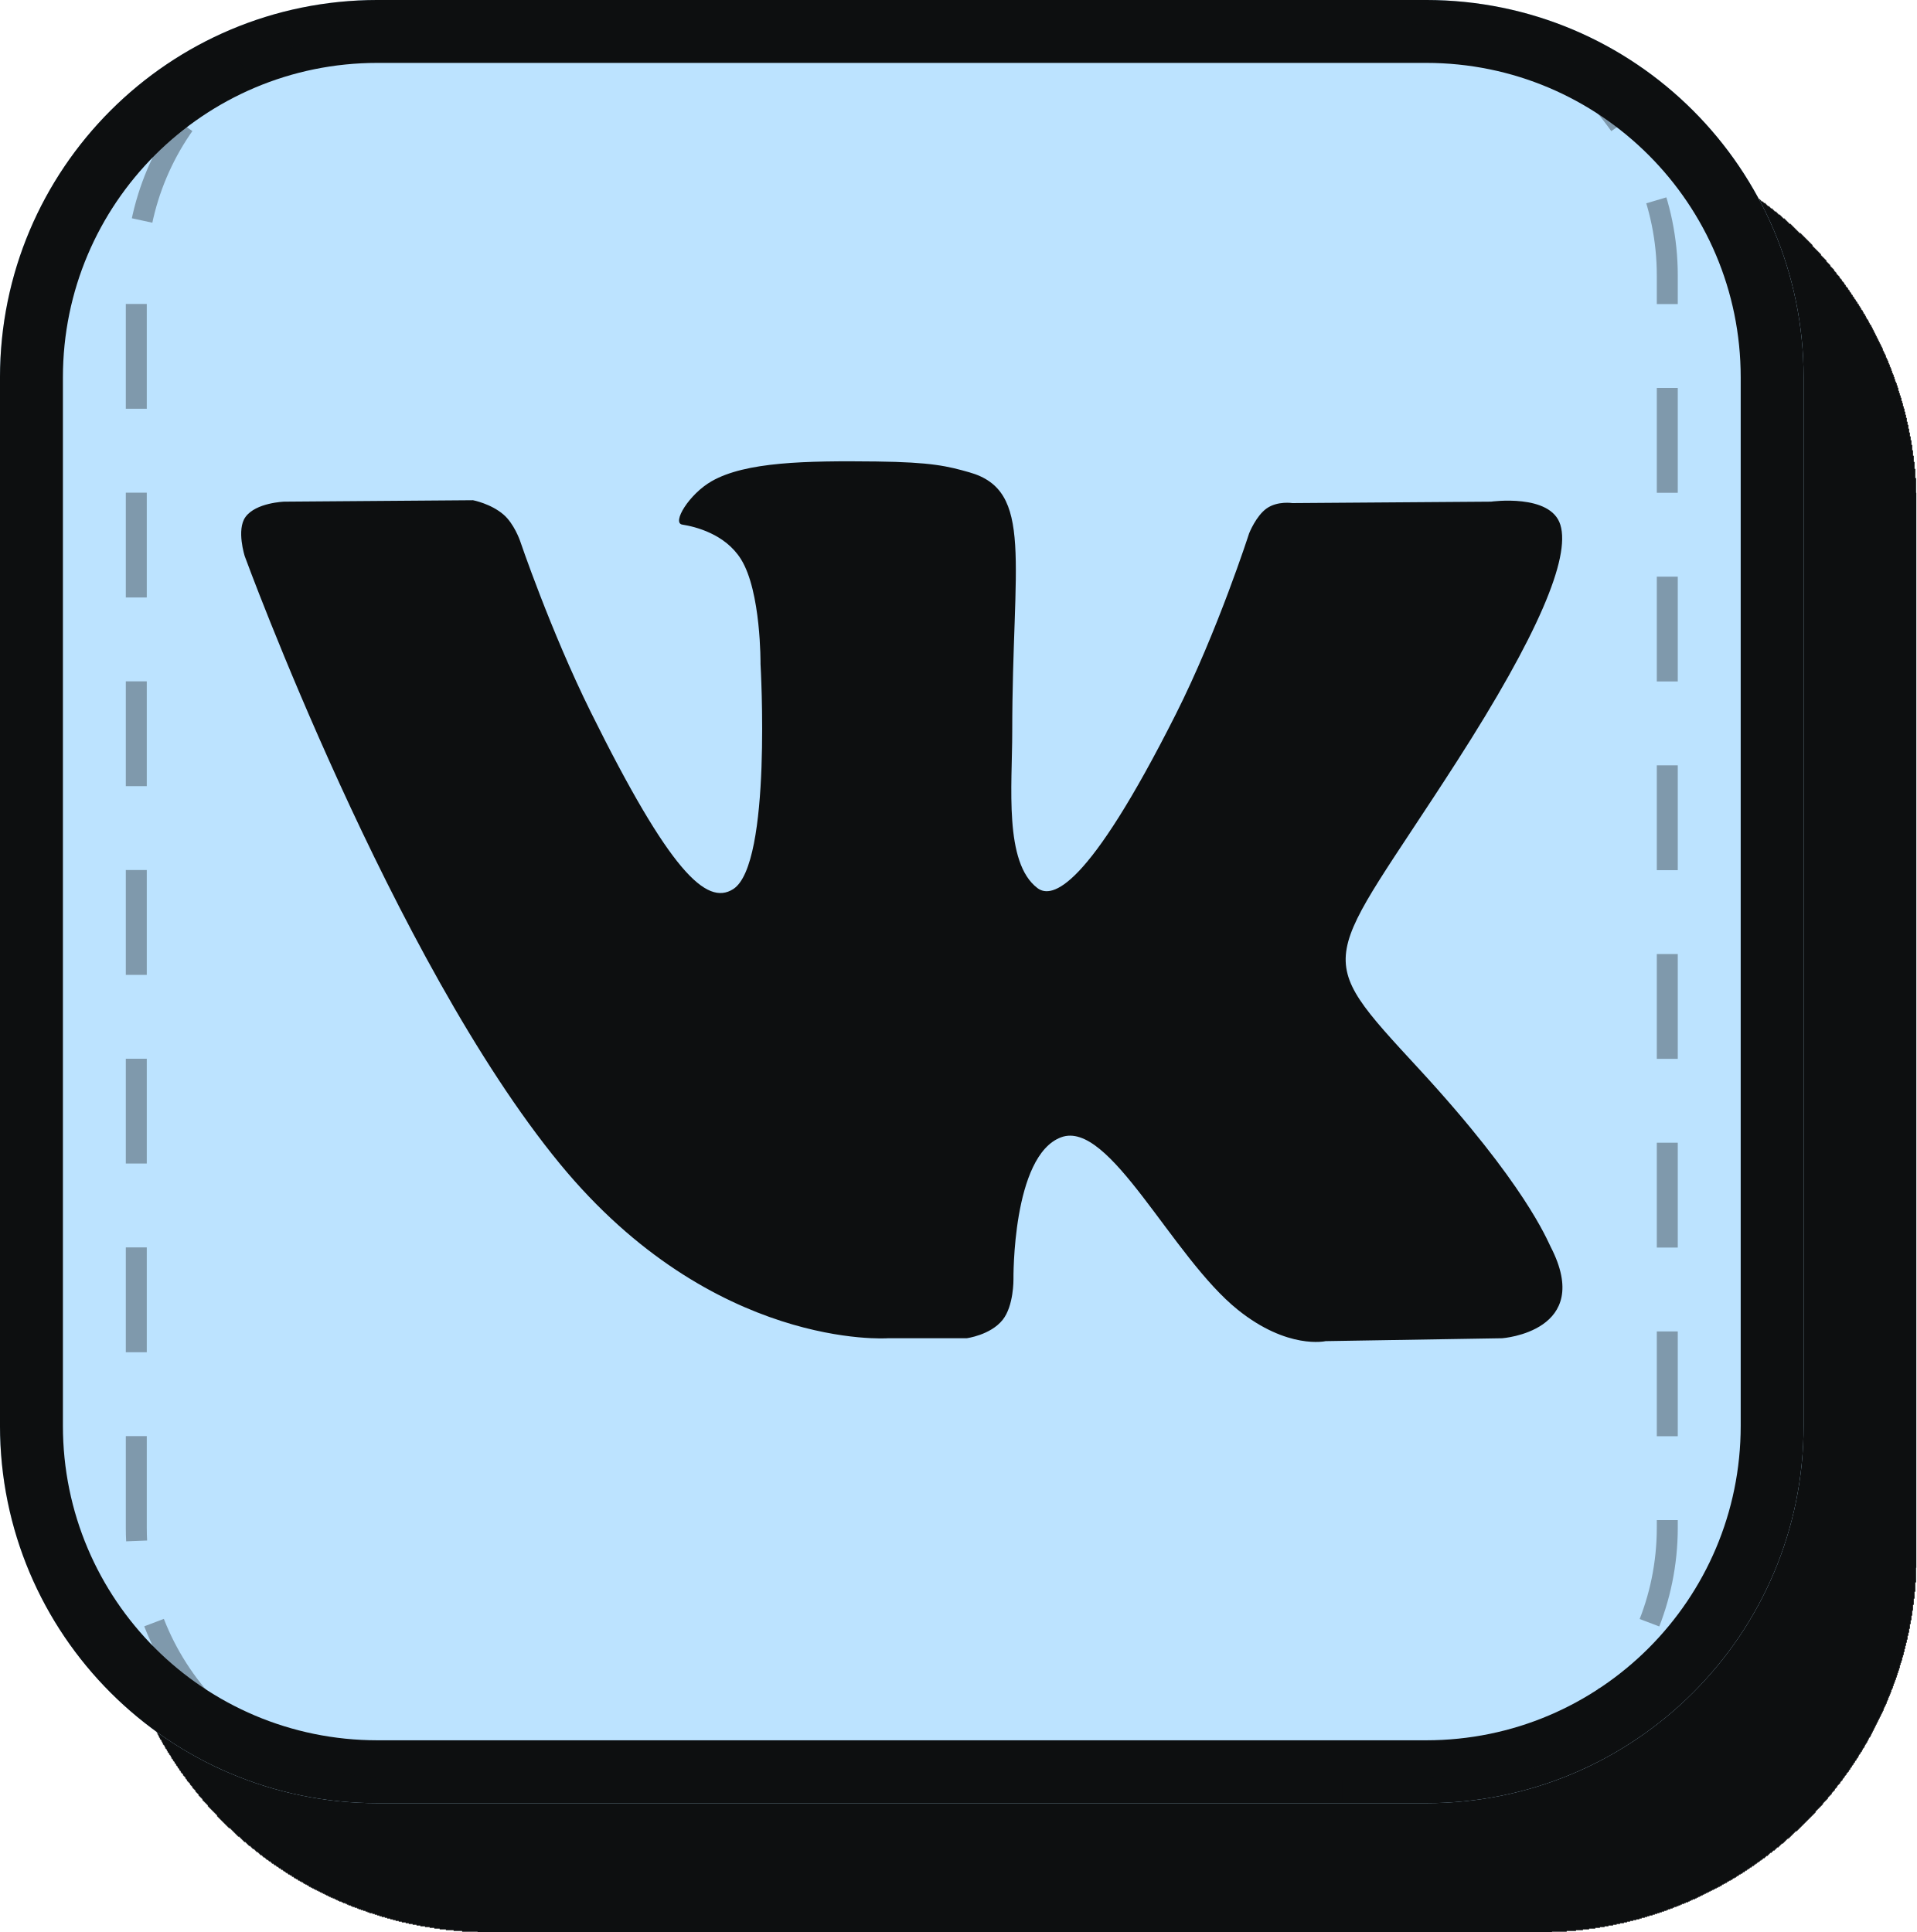
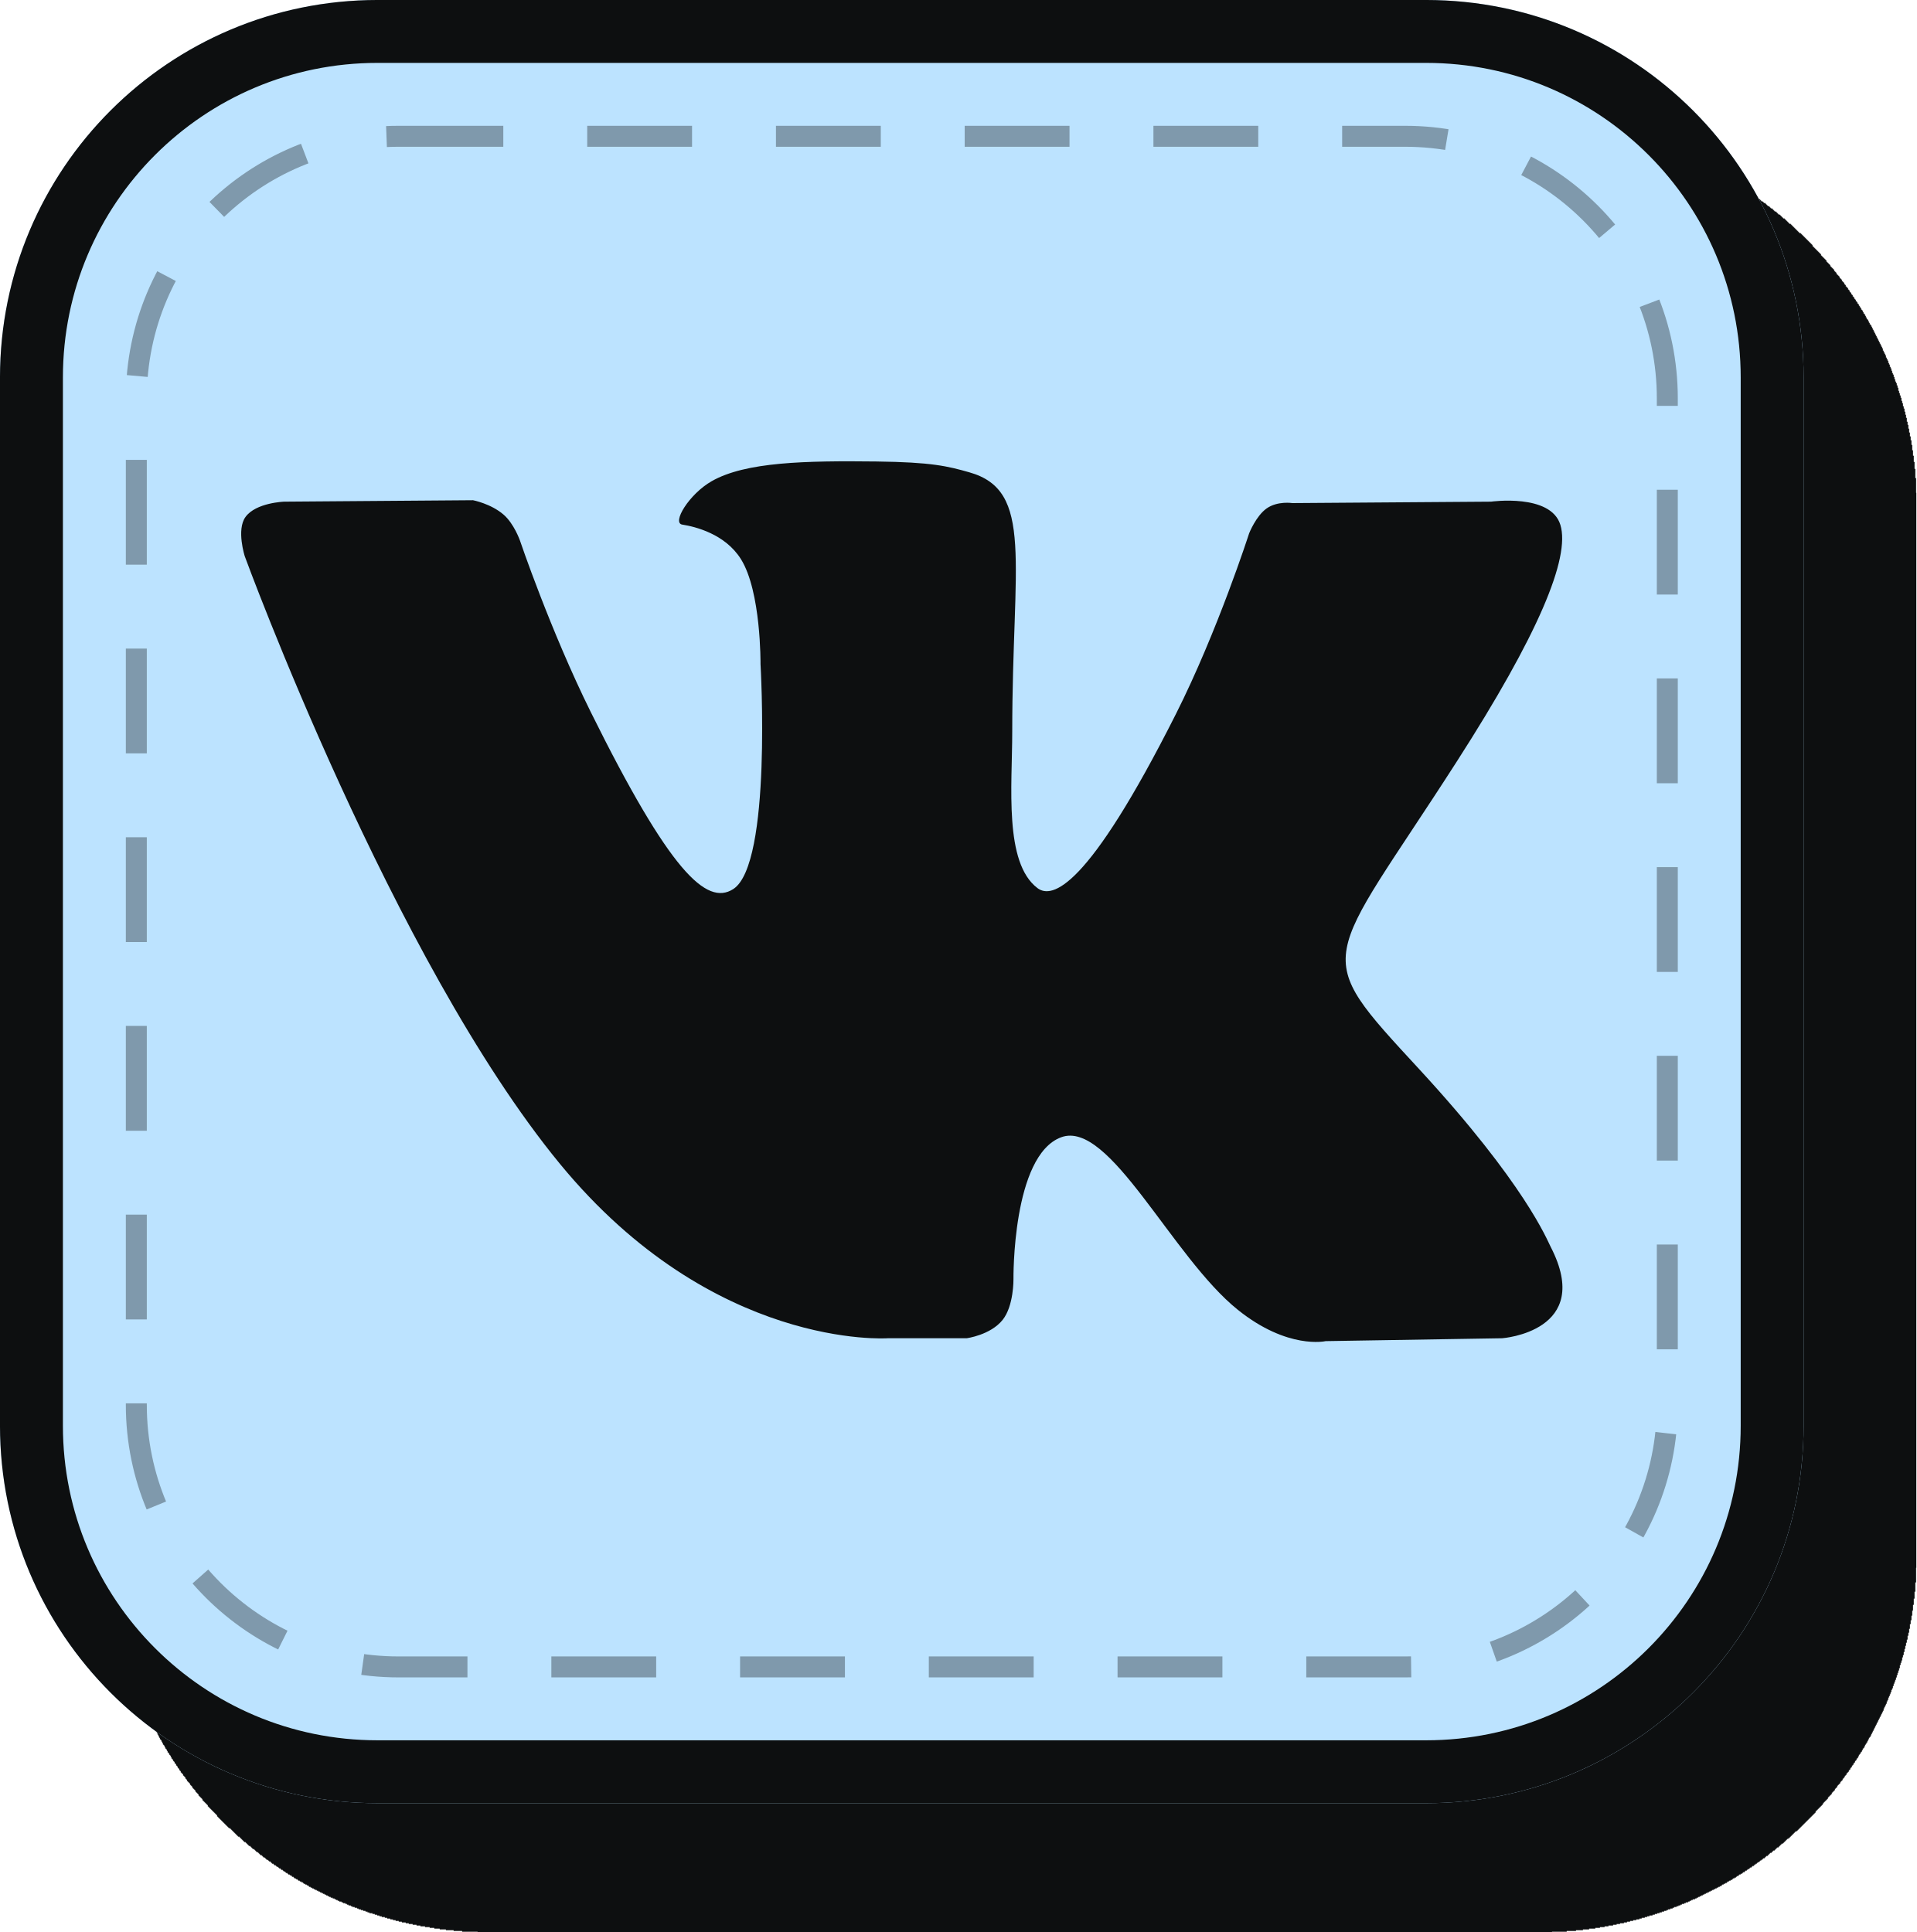
<svg xmlns="http://www.w3.org/2000/svg" width="119" height="120" viewBox="0 0 119 120" fill="none">
  <g id="social/vk" filter="url(#filter0_d_0_1)">
    <rect width="112" height="112" rx="23.442" fill="#BCE3FF" />
    <rect x="1.953" y="1.953" width="108.093" height="108.093" rx="21.488" stroke="#0D0F10" stroke-width="3.907" />
-     <rect id="stitch" opacity="0.35" x="0.651" y="-0.651" width="95.07" height="110.326" rx="16.279" transform="matrix(1 0 0 -1 7.8125 110.51)" stroke="#0D0F10" stroke-width="1.302" stroke-dasharray="6.51 5.21" />
+     <rect id="stitch" opacity="0.35" x="8.465" y="8.465" width="95.07" height="95.07" rx="16.279" stroke="#0D0F10" stroke-width="1.302" stroke-dasharray="6.51 5.21" />
    <g id="icon">
      <path fill-rule="evenodd" clip-rule="evenodd" d="M87.956 66.222C87.956 66.222 87.956 66.222 87.956 66.222V66.222Z" fill="#0D0F10" />
      <path d="M60.023 83.121C60.023 83.121 61.504 82.929 62.263 81.977C62.957 81.105 62.933 79.459 62.933 79.459C62.933 79.459 62.841 71.773 65.894 70.638C68.904 69.522 72.769 78.071 76.87 81.358C79.968 83.844 82.319 83.3 82.319 83.3L93.278 83.121C93.278 83.121 99.009 82.709 96.292 77.443C96.067 77.011 94.707 73.546 88.146 66.427C81.272 58.976 82.195 60.181 90.469 47.29C95.51 39.44 97.524 34.648 96.894 32.598C96.296 30.638 92.588 31.159 92.588 31.159L80.252 31.248C80.252 31.248 79.338 31.102 78.659 31.576C77.997 32.04 77.568 33.124 77.568 33.124C77.568 33.124 75.618 39.196 73.013 44.364C67.52 55.262 65.325 55.839 64.426 55.163C62.335 53.583 62.857 48.824 62.857 45.443C62.857 34.877 64.229 30.474 60.188 29.335C58.848 28.955 57.861 28.706 54.429 28.664C50.027 28.613 46.303 28.683 44.193 29.888C42.788 30.69 41.705 32.481 42.367 32.584C43.181 32.711 45.027 33.166 46.006 34.723C47.27 36.734 47.226 41.246 47.226 41.246C47.226 41.246 47.953 53.682 45.529 55.224C43.868 56.284 41.588 54.123 36.688 44.233C34.18 39.168 32.286 33.569 32.286 33.569C32.286 33.569 31.921 32.523 31.267 31.961C30.477 31.281 29.373 31.07 29.373 31.07L17.651 31.159C17.651 31.159 15.89 31.215 15.244 32.111C14.67 32.903 15.199 34.549 15.199 34.549C15.199 34.549 24.377 59.642 34.77 72.289C44.301 83.881 55.12 83.121 55.12 83.121H60.023Z" fill="#0D0F10" />
    </g>
  </g>
  <defs>
    <filter id="filter0_d_0_1" x="0" y="0" width="119" height="120" filterUnits="userSpaceOnUse" color-interpolation-filters="sRGB">
      <feFlood flood-opacity="0" result="BackgroundImageFix" />
      <feColorMatrix in="SourceAlpha" type="matrix" values="0 0 0 0 0 0 0 0 0 0 0 0 0 0 0 0 0 0 127 0" result="hardAlpha" />
      <feOffset dx="7" dy="8" />
      <feColorMatrix type="matrix" values="0 0 0 0 0.051 0 0 0 0 0.059 0 0 0 0 0.063 0 0 0 1 0" />
      <feBlend mode="normal" in2="BackgroundImageFix" result="effect1_dropShadow_0_1" />
      <feBlend mode="normal" in="SourceGraphic" in2="effect1_dropShadow_0_1" result="shape" />
    </filter>
  </defs>
</svg>
